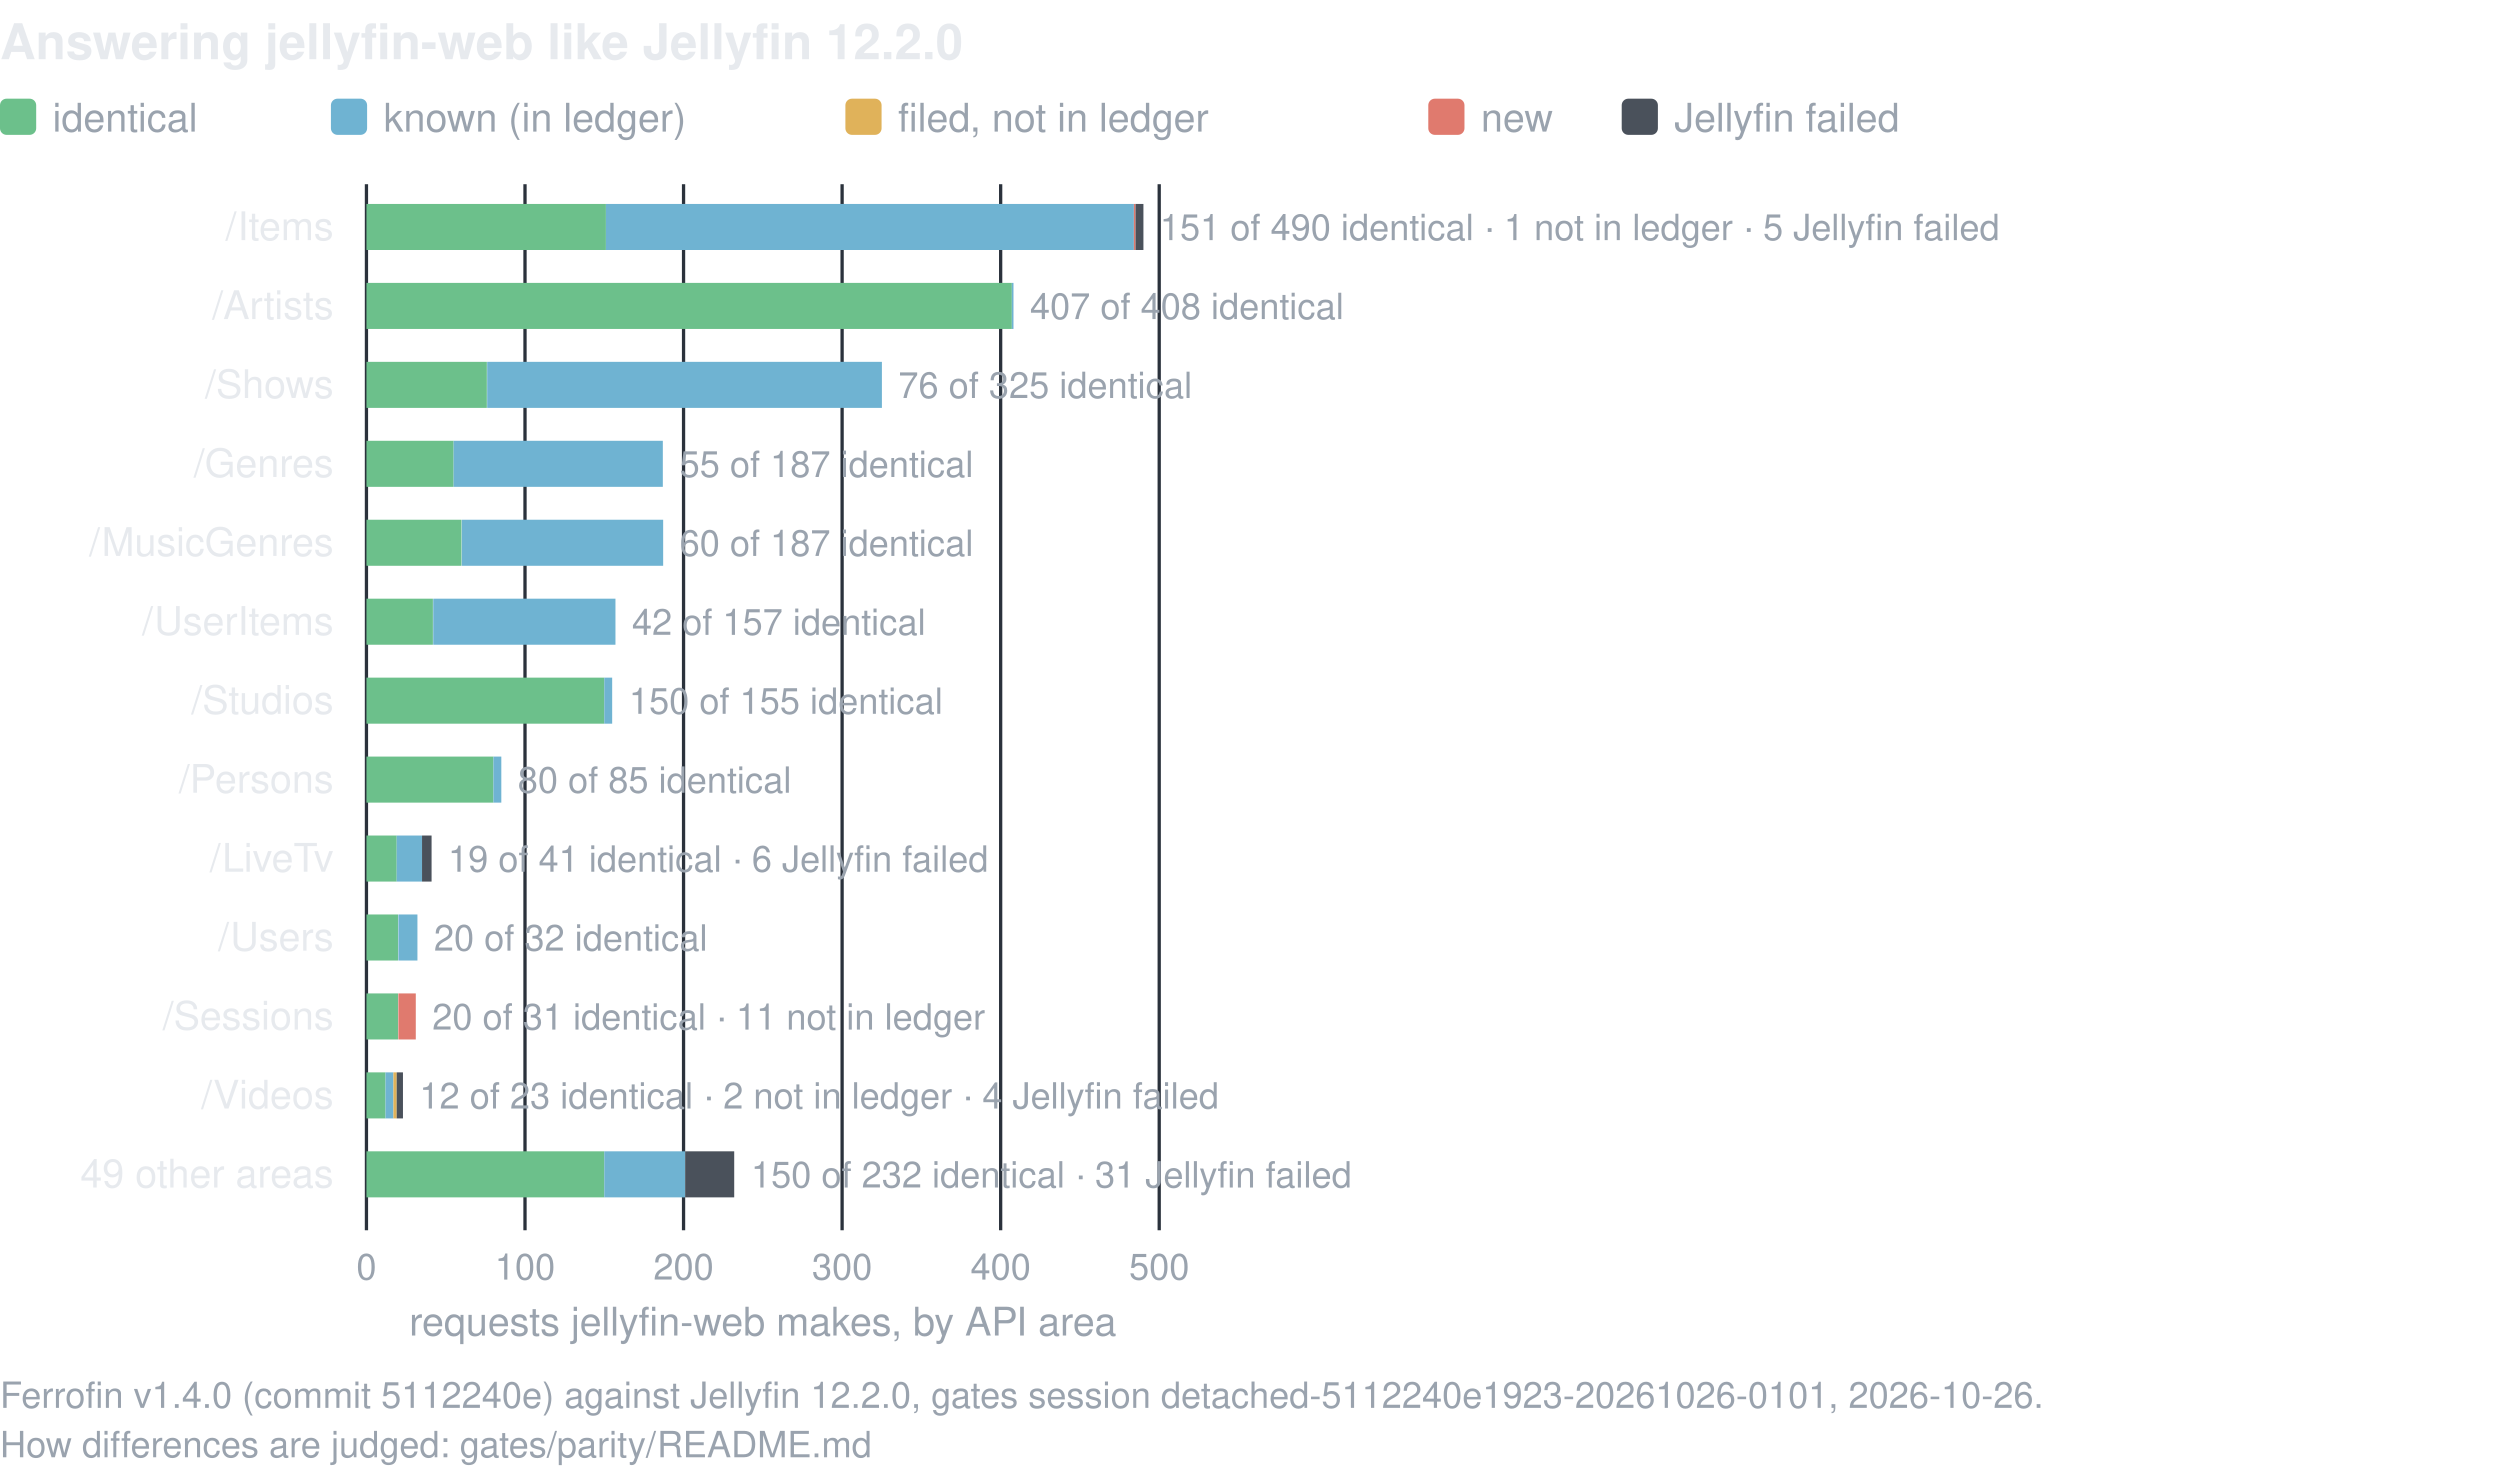
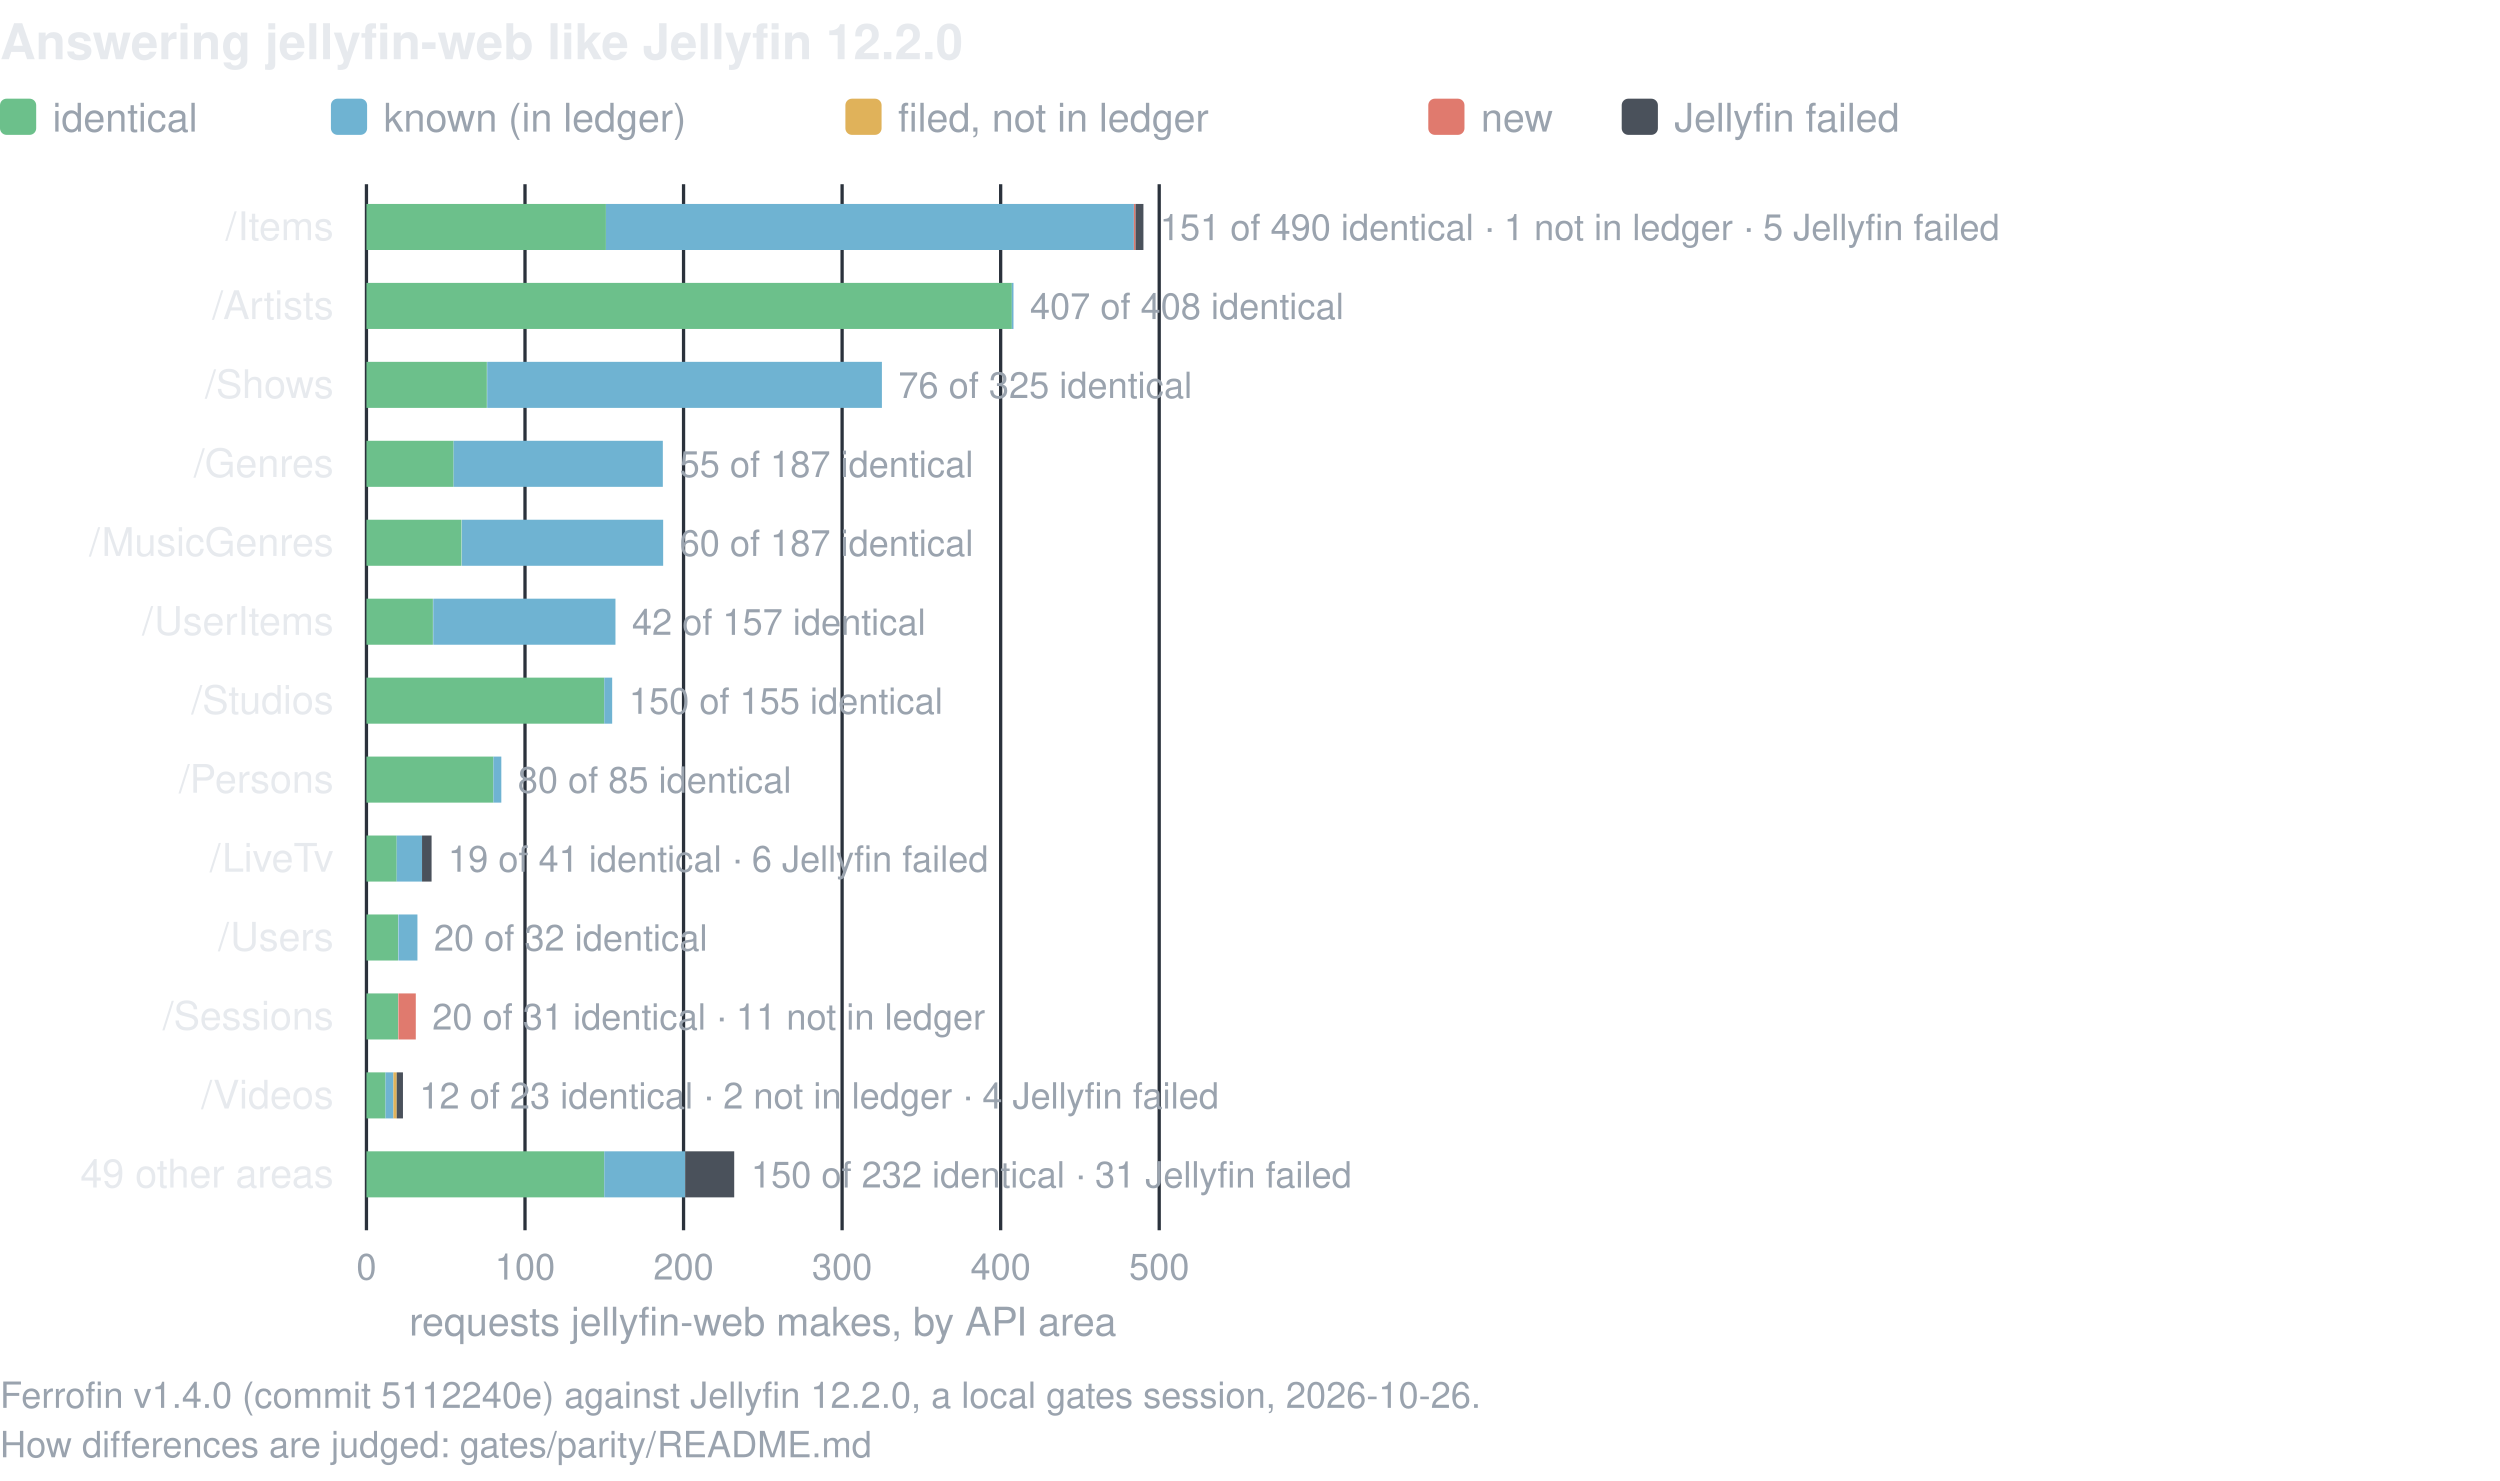
<svg xmlns="http://www.w3.org/2000/svg" width="760" height="450" viewBox="0 0 760 450" font-family="system-ui,-apple-system,'Segoe UI',Helvetica,Arial,sans-serif" role="img">
  <text x="0.0" y="18.0" font-size="15" fill="#E7EAEE" text-anchor="start" font-weight="600">Answering jellyfin-web like Jellyfin 12.2.0</text>
  <rect x="0.0" y="30" width="11" height="11" rx="2" fill="#6CC08B" />
  <text x="16.0" y="40.0" font-size="12" fill="#9AA3AE" text-anchor="start">identical</text>
  <rect x="100.6" y="30" width="11" height="11" rx="2" fill="#6FB3D2" />
  <text x="116.6" y="40.0" font-size="12" fill="#9AA3AE" text-anchor="start">known (in ledger)</text>
  <rect x="257.0" y="30" width="11" height="11" rx="2" fill="#E0B25A" />
  <text x="273.0" y="40.0" font-size="12" fill="#9AA3AE" text-anchor="start">filed, not in ledger</text>
  <rect x="434.2" y="30" width="11" height="11" rx="2" fill="#E07A6E" />
  <text x="450.2" y="40.0" font-size="12" fill="#9AA3AE" text-anchor="start">new</text>
  <rect x="493.0" y="30" width="11" height="11" rx="2" fill="#4A515B" />
  <text x="509.0" y="40.0" font-size="12" fill="#9AA3AE" text-anchor="start">Jellyfin failed</text>
  <line x1="111.4" y1="56" x2="111.4" y2="374.0" stroke="#2B323C" stroke-width="1" />
  <text x="111.4" y="389.0" font-size="11" fill="#9AA3AE" text-anchor="middle">0</text>
  <line x1="159.6" y1="56" x2="159.6" y2="374.0" stroke="#2B323C" stroke-width="1" />
  <text x="159.6" y="389.0" font-size="11" fill="#9AA3AE" text-anchor="middle">100</text>
  <line x1="207.8" y1="56" x2="207.8" y2="374.0" stroke="#2B323C" stroke-width="1" />
  <text x="207.8" y="389.0" font-size="11" fill="#9AA3AE" text-anchor="middle">200</text>
  <line x1="256.0" y1="56" x2="256.0" y2="374.0" stroke="#2B323C" stroke-width="1" />
  <text x="256.0" y="389.0" font-size="11" fill="#9AA3AE" text-anchor="middle">300</text>
  <line x1="304.2" y1="56" x2="304.2" y2="374.0" stroke="#2B323C" stroke-width="1" />
  <text x="304.2" y="389.0" font-size="11" fill="#9AA3AE" text-anchor="middle">400</text>
  <line x1="352.4" y1="56" x2="352.4" y2="374.0" stroke="#2B323C" stroke-width="1" />
  <text x="352.4" y="389.0" font-size="11" fill="#9AA3AE" text-anchor="middle">500</text>
  <text x="231.9" y="406.0" font-size="12" fill="#9AA3AE" text-anchor="middle">requests jellyfin-web makes, by API area</text>
  <text x="101.4" y="73.0" font-size="12" fill="#E7EAEE" text-anchor="end">/Items</text>
  <rect x="111.4" y="62.0" width="72.8" height="14" fill="#6CC08B" />
  <rect x="184.2" y="62.0" width="160.5" height="14" fill="#6FB3D2" />
  <rect x="344.7" y="62.0" width="0.5" height="14" fill="#E07A6E" />
  <rect x="345.2" y="62.0" width="2.4" height="14" fill="#4A515B" />
  <text x="352.6" y="73.0" font-size="11" fill="#9AA3AE" text-anchor="start">151 of 490 identical  ·  1 not in ledger  ·  5 Jellyfin failed</text>
  <text x="101.4" y="97.0" font-size="12" fill="#E7EAEE" text-anchor="end">/Artists</text>
  <rect x="111.4" y="86.0" width="196.2" height="14" fill="#6CC08B" />
  <rect x="307.6" y="86.0" width="0.5" height="14" fill="#6FB3D2" />
  <text x="313.1" y="97.0" font-size="11" fill="#9AA3AE" text-anchor="start">407 of 408 identical</text>
  <text x="101.4" y="121.0" font-size="12" fill="#E7EAEE" text-anchor="end">/Shows</text>
  <rect x="111.4" y="110.0" width="36.6" height="14" fill="#6CC08B" />
  <rect x="148.1" y="110.0" width="120.0" height="14" fill="#6FB3D2" />
  <text x="273.1" y="121.0" font-size="11" fill="#9AA3AE" text-anchor="start">76 of 325 identical</text>
  <text x="101.4" y="145.0" font-size="12" fill="#E7EAEE" text-anchor="end">/Genres</text>
  <rect x="111.4" y="134.0" width="26.5" height="14" fill="#6CC08B" />
  <rect x="137.9" y="134.0" width="63.6" height="14" fill="#6FB3D2" />
  <text x="206.6" y="145.0" font-size="11" fill="#9AA3AE" text-anchor="start">55 of 187 identical</text>
  <text x="101.4" y="169.0" font-size="12" fill="#E7EAEE" text-anchor="end">/MusicGenres</text>
  <rect x="111.4" y="158.0" width="28.9" height="14" fill="#6CC08B" />
  <rect x="140.4" y="158.0" width="61.2" height="14" fill="#6FB3D2" />
  <text x="206.6" y="169.0" font-size="11" fill="#9AA3AE" text-anchor="start">60 of 187 identical</text>
  <text x="101.4" y="193.0" font-size="12" fill="#E7EAEE" text-anchor="end">/UserItems</text>
  <rect x="111.4" y="182.0" width="20.2" height="14" fill="#6CC08B" />
  <rect x="131.7" y="182.0" width="55.4" height="14" fill="#6FB3D2" />
  <text x="192.1" y="193.0" font-size="11" fill="#9AA3AE" text-anchor="start">42 of 157 identical</text>
  <text x="101.4" y="217.0" font-size="12" fill="#E7EAEE" text-anchor="end">/Studios</text>
  <rect x="111.4" y="206.0" width="72.3" height="14" fill="#6CC08B" />
  <rect x="183.7" y="206.0" width="2.4" height="14" fill="#6FB3D2" />
  <text x="191.2" y="217.0" font-size="11" fill="#9AA3AE" text-anchor="start">150 of 155 identical</text>
  <text x="101.4" y="241.0" font-size="12" fill="#E7EAEE" text-anchor="end">/Persons</text>
  <rect x="111.4" y="230.0" width="38.6" height="14" fill="#6CC08B" />
  <rect x="150.0" y="230.0" width="2.4" height="14" fill="#6FB3D2" />
  <text x="157.4" y="241.0" font-size="11" fill="#9AA3AE" text-anchor="start">80 of 85 identical</text>
  <text x="101.4" y="265.0" font-size="12" fill="#E7EAEE" text-anchor="end">/LiveTv</text>
  <rect x="111.4" y="254.0" width="9.2" height="14" fill="#6CC08B" />
  <rect x="120.6" y="254.0" width="7.7" height="14" fill="#6FB3D2" />
  <rect x="128.3" y="254.0" width="2.9" height="14" fill="#4A515B" />
  <text x="136.2" y="265.0" font-size="11" fill="#9AA3AE" text-anchor="start">19 of 41 identical  ·  6 Jellyfin failed</text>
  <text x="101.4" y="289.0" font-size="12" fill="#E7EAEE" text-anchor="end">/Users</text>
  <rect x="111.4" y="278.0" width="9.6" height="14" fill="#6CC08B" />
  <rect x="121.1" y="278.0" width="5.8" height="14" fill="#6FB3D2" />
  <text x="131.9" y="289.0" font-size="11" fill="#9AA3AE" text-anchor="start">20 of 32 identical</text>
  <text x="101.4" y="313.0" font-size="12" fill="#E7EAEE" text-anchor="end">/Sessions</text>
  <rect x="111.4" y="302.0" width="9.6" height="14" fill="#6CC08B" />
  <rect x="121.1" y="302.0" width="5.3" height="14" fill="#E07A6E" />
  <text x="131.4" y="313.0" font-size="11" fill="#9AA3AE" text-anchor="start">20 of 31 identical  ·  11 not in ledger</text>
  <text x="101.4" y="337.0" font-size="12" fill="#E7EAEE" text-anchor="end">/Videos</text>
  <rect x="111.4" y="326.0" width="5.8" height="14" fill="#6CC08B" />
  <rect x="117.2" y="326.0" width="2.4" height="14" fill="#6FB3D2" />
  <rect x="119.6" y="326.0" width="1.0" height="14" fill="#E0B25A" />
  <rect x="120.6" y="326.0" width="1.9" height="14" fill="#4A515B" />
  <text x="127.5" y="337.0" font-size="11" fill="#9AA3AE" text-anchor="start">12 of 23 identical  ·  2 not in ledger  ·  4 Jellyfin failed</text>
  <text x="101.4" y="361.0" font-size="12" fill="#E7EAEE" text-anchor="end">49 other areas</text>
  <rect x="111.4" y="350.0" width="72.3" height="14" fill="#6CC08B" />
  <rect x="183.7" y="350.0" width="24.6" height="14" fill="#6FB3D2" />
  <rect x="208.3" y="350.0" width="14.9" height="14" fill="#4A515B" />
  <text x="228.3" y="361.0" font-size="11" fill="#9AA3AE" text-anchor="start">150 of 232 identical  ·  31 Jellyfin failed</text>
-   <text x="0.0" y="428.0" font-size="11" fill="#9AA3AE" text-anchor="start">Ferrofin v1.4.0 (commit 5112240e) against Jellyfin 12.2.0, gates session detached-5112240e1923-20261026-0101, 2026-10-26.</text>
+   <text x="0.0" y="428.0" font-size="11" fill="#9AA3AE" text-anchor="start">Ferrofin v1.4.0 (commit 5112240e) against Jellyfin 12.2.0, a local gates session, 2026-10-26.</text>
  <text x="0.0" y="443.0" font-size="11" fill="#9AA3AE" text-anchor="start">How differences are judged: gates/parity/README.md</text>
</svg>
